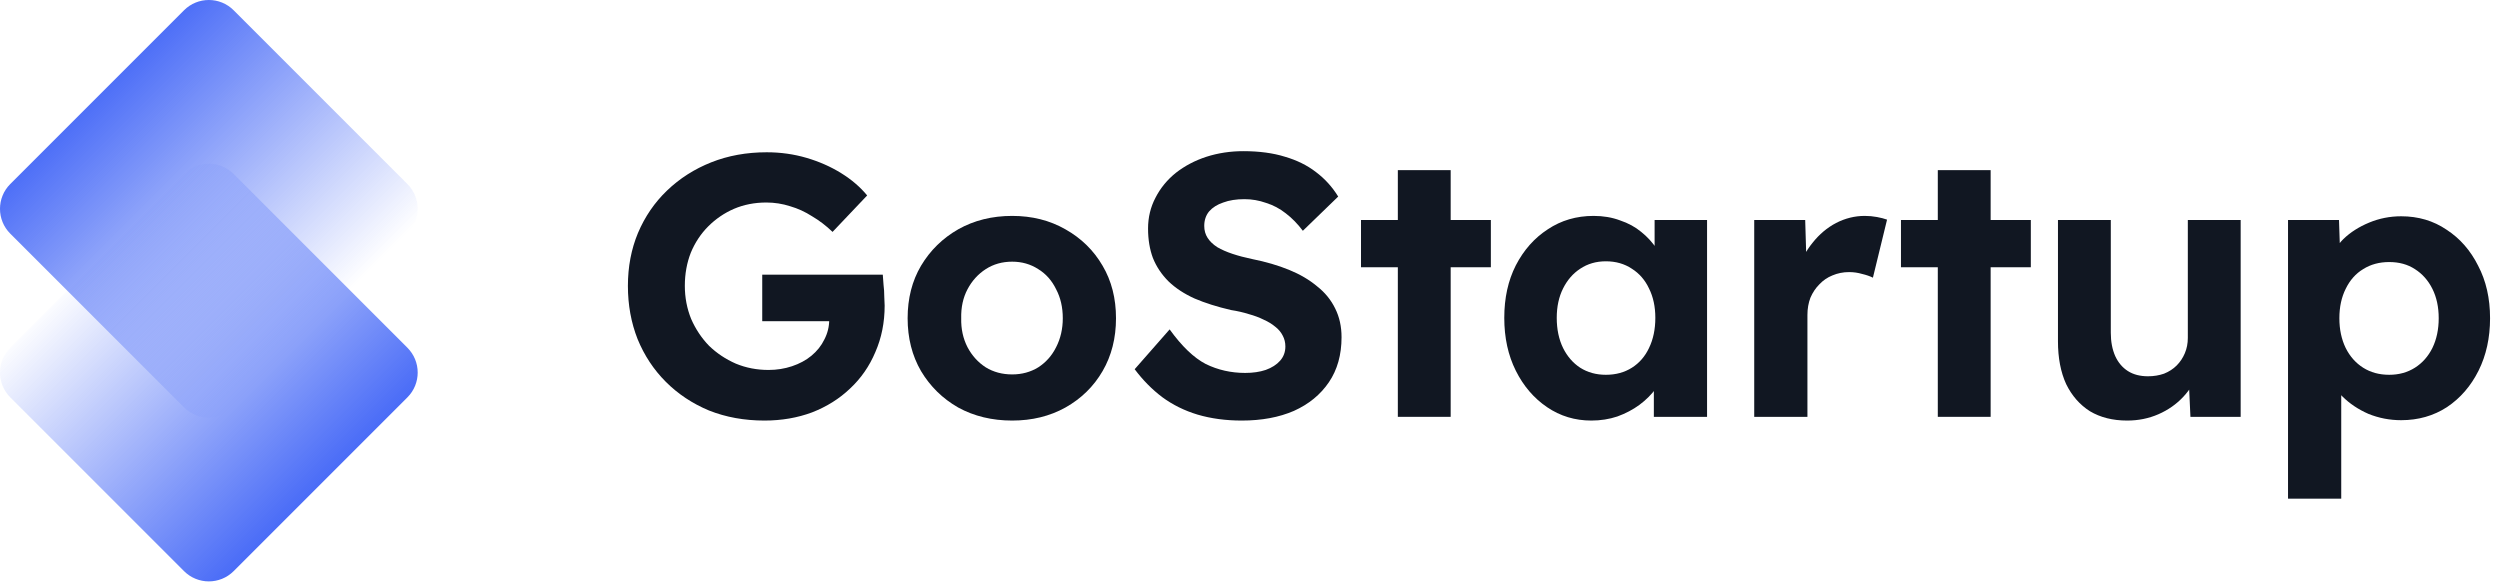
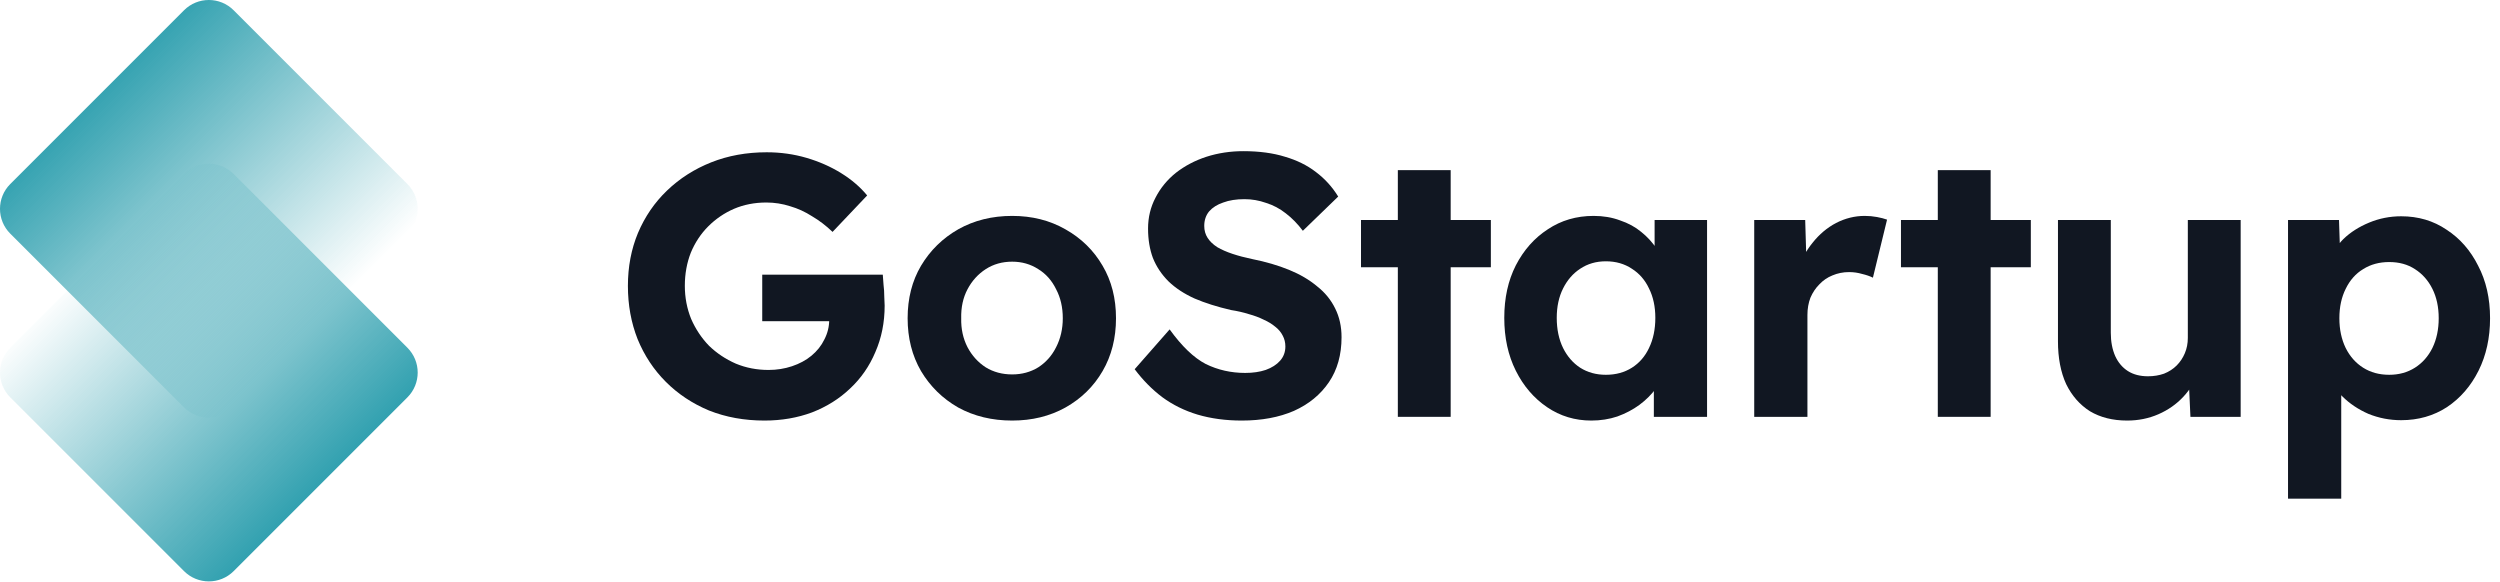
<svg xmlns="http://www.w3.org/2000/svg" fill="none" height="50" viewBox="0 0 215 50" width="215">
  <linearGradient id="a" gradientUnits="userSpaceOnUse" x1="7.999" x2="27.62" y1="7.848" y2="27.469">
-     <stop offset="0" stop-color="#4a6cf7" />
-     <stop offset="1" stop-color="#4a6cf7" stop-opacity="0" />
+     <stop offset="0" stop-color="#32A1B0" />
+     <stop offset="1" stop-color="#32A1B0" stop-opacity="0" />
  </linearGradient>
  <linearGradient id="b" gradientUnits="userSpaceOnUse" x1="7.999" x2="27.62" y1="21.927" y2="41.548">
-     <stop offset="0" stop-color="#4a6cf7" stop-opacity="0" />
-     <stop offset="1" stop-color="#4a6cf7" />
+     <stop offset="0" stop-color="#32A1B0" stop-opacity="0" />
+     <stop offset="1" stop-color="#32A1B0" />
  </linearGradient>
  <path d="m15.826.884c1.179-1.179 3.09-1.179 4.269 0l14.942 14.942c1.179 1.179 1.179 3.09 0 4.269l-14.942 14.942c-1.179 1.179-3.09 1.179-4.269 0l-14.942-14.942c-1.179-1.179-1.179-3.09 0-4.269z" fill="url(#a)" />
  <path d="m15.826 14.963c1.179-1.179 3.09-1.179 4.269 0l14.942 14.942c1.179 1.179 1.179 3.09 0 4.269l-14.942 14.942c-1.179 1.179-3.09 1.179-4.269 0l-14.942-14.942c-1.179-1.179-1.179-3.09 0-4.269z" fill="url(#b)" />
  <g fill="#111722">
    <path d="m65.744 36.168c-1.728 0-3.317-.288-4.768-.864-1.429-.597-2.667-1.419-3.712-2.464s-1.856-2.272-2.432-3.68c-.555-1.408-.832-2.933-.832-4.576s.288-3.157.864-4.544c.597-1.408 1.429-2.624 2.496-3.648 1.088-1.045 2.357-1.856 3.808-2.432s3.04-.864 4.768-.864c1.195 0 2.336.16 3.424.48s2.08.757 2.976 1.312 1.643 1.195 2.24 1.92l-2.976 3.136c-.555-.533-1.141-.981-1.76-1.344-.597-.384-1.227-.672-1.888-.864-.661-.213-1.344-.32-2.048-.32-1.003 0-1.931.181-2.784.544-.832.363-1.568.864-2.208 1.504s-1.141 1.397-1.504 2.272c-.341.875-.512 1.824-.512 2.848 0 1.003.181 1.952.544 2.848.384.875.896 1.643 1.536 2.304.661.64 1.429 1.152 2.304 1.536.875.363 1.813.544 2.816.544.704 0 1.376-.107 2.016-.32s1.195-.512 1.664-.896c.491-.405.864-.875 1.12-1.408.277-.533.416-1.099.416-1.696v-.768l.64.896h-6.4v-4h10.368c.021.235.043.523.064.864.043.341.064.683.064 1.024.021.32.032.576.032.768 0 1.451-.267 2.784-.8 4-.512 1.216-1.237 2.261-2.176 3.136-.917.875-2.005 1.557-3.264 2.048-1.259.469-2.624.704-4.096.704z" />
    <path d="m87.048 36.168c-1.728 0-3.275-.373-4.64-1.12-1.344-.768-2.411-1.813-3.2-3.136-.768-1.323-1.152-2.837-1.152-4.544s.384-3.211 1.152-4.512c.789-1.323 1.856-2.368 3.2-3.136 1.365-.768 2.912-1.152 4.64-1.152 1.707 0 3.232.384 4.576 1.152 1.365.768 2.432 1.813 3.2 3.136.768 1.301 1.152 2.805 1.152 4.512s-.384 3.221-1.152 4.544c-.768 1.323-1.835 2.368-3.2 3.136-1.344.747-2.869 1.12-4.576 1.12zm0-3.968c.832 0 1.579-.203 2.24-.608.661-.427 1.173-1.003 1.536-1.728.384-.747.576-1.579.576-2.496 0-.939-.192-1.771-.576-2.496-.363-.747-.875-1.323-1.536-1.728-.661-.427-1.408-.64-2.24-.64-.853 0-1.611.213-2.272.64-.661.427-1.184 1.003-1.568 1.728-.384.725-.565 1.557-.544 2.496-.021.917.16 1.749.544 2.496.384.725.907 1.301 1.568 1.728.661.405 1.419.608 2.272.608z" />
    <path d="m106.799 36.168c-1.387 0-2.656-.171-3.808-.512-1.131-.341-2.144-.843-3.041-1.504-.875-.661-1.664-1.461-2.368-2.4l3.007-3.424c1.046 1.451 2.081 2.443 3.104 2.976 1.046.512 2.177.768 3.393.768.661 0 1.247-.085 1.76-.256.533-.192.949-.459 1.248-.8.298-.341.448-.747.448-1.216 0-.341-.075-.651-.224-.928-.15-.299-.363-.555-.64-.768-.278-.235-.609-.437-.992-.608-.384-.192-.811-.352-1.28-.48-.47-.149-.982-.267-1.536-.352-1.195-.277-2.24-.608-3.136-.992-.896-.405-1.643-.896-2.24-1.472-.598-.597-1.046-1.269-1.345-2.016-.277-.747-.416-1.589-.416-2.528 0-.96.213-1.845.64-2.656.427-.832 1.014-1.547 1.76-2.144.768-.597 1.642-1.056 2.624-1.376 1.002-.32 2.058-.48 3.168-.48 1.365 0 2.56.16 3.584.48 1.024.299 1.909.736 2.656 1.312.768.576 1.408 1.28 1.92 2.112l-3.04 2.944c-.448-.597-.939-1.099-1.472-1.504-.513-.405-1.078-.704-1.696-.896-.598-.213-1.216-.32-1.856-.32-.704 0-1.312.096-1.824.288-.512.171-.918.427-1.216.768-.278.341-.416.757-.416 1.248 0 .384.096.725.288 1.024s.469.565.832.8c.362.213.799.405 1.312.576.512.171 1.077.32 1.695.448 1.174.235 2.23.544 3.169.928.938.384 1.738.853 2.4 1.408.682.533 1.205 1.173 1.568 1.92.362.725.544 1.547.544 2.464 0 1.515-.363 2.805-1.088 3.872-.726 1.067-1.728 1.888-3.008 2.464-1.28.555-2.774.832-4.48.832z" />
    <path d="m120.214 35.848v-21.216h4.544v21.216zm-3.168-12.864v-4.064h11.168v4.064z" />
    <path d="m136.855 36.168c-1.407 0-2.677-.384-3.807-1.152-1.131-.768-2.027-1.813-2.689-3.136-.661-1.323-.991-2.837-.991-4.544s.33-3.211.991-4.512c.683-1.323 1.6-2.357 2.752-3.104 1.152-.768 2.465-1.152 3.937-1.152.832 0 1.589.128 2.271.384.704.235 1.313.565 1.825.992.533.427.981.917 1.343 1.472.363.555.619 1.152.769 1.792l-.96-.16v-4.128h4.511v16.928h-4.576v-4.064l1.025-.096c-.171.597-.448 1.163-.832 1.696-.385.533-.865 1.013-1.441 1.44-.554.405-1.184.736-1.888.992-.704.235-1.45.352-2.24.352zm1.249-3.936c.853 0 1.599-.203 2.239-.608s1.131-.971 1.472-1.696c.363-.747.544-1.611.544-2.592 0-.96-.181-1.803-.544-2.528-.341-.725-.832-1.291-1.472-1.696-.64-.427-1.386-.64-2.239-.64-.833 0-1.569.213-2.208.64-.619.405-1.11.971-1.472 1.696-.363.725-.544 1.568-.544 2.528 0 .981.181 1.845.544 2.592.362.725.853 1.291 1.472 1.696.639.405 1.375.608 2.208.608z" />
    <path d="m150.863 35.848v-16.928h4.384l.16 5.44-.768-1.12c.256-.875.672-1.664 1.248-2.368.576-.725 1.248-1.291 2.016-1.696.79-.405 1.611-.608 2.464-.608.363 0 .715.032 1.056.096.342.064.63.139.864.224l-1.216 4.992c-.256-.128-.565-.235-.928-.32-.362-.107-.736-.16-1.12-.16-.512 0-.992.096-1.44.288-.426.171-.8.427-1.12.768-.32.32-.576.704-.768 1.152-.17.448-.256.939-.256 1.472v8.768z" />
    <path d="m166.651 35.848v-21.216h4.544v21.216zm-3.168-12.864v-4.064h11.168v4.064z" />
    <path d="m182.937 36.168c-1.237 0-2.304-.267-3.2-.8-.874-.555-1.557-1.333-2.048-2.336-.469-1.024-.704-2.251-.704-3.68v-10.432h4.544v9.696c0 .768.128 1.44.384 2.016.256.555.619.981 1.088 1.28.47.299 1.046.448 1.728.448.491 0 .95-.075 1.376-.224.427-.171.79-.405 1.088-.704.299-.299.534-.651.704-1.056.171-.405.256-.843.256-1.312v-10.144h4.544v16.928h-4.32l-.16-3.488.832-.384c-.256.789-.682 1.504-1.28 2.144-.597.64-1.312 1.141-2.144 1.504s-1.728.544-2.688.544z" />
    <path d="m196.77 42.888v-23.968h4.384l.127 3.808-.832-.288c.15-.683.512-1.312 1.088-1.888.598-.576 1.334-1.045 2.208-1.408.875-.363 1.792-.544 2.752-.544 1.472 0 2.774.384 3.905 1.152 1.151.747 2.058 1.781 2.719 3.104.683 1.301 1.024 2.805 1.024 4.512 0 1.685-.33 3.189-.991 4.512-.662 1.323-1.568 2.368-2.72 3.136-1.152.747-2.465 1.12-3.937 1.12-.981 0-1.92-.181-2.815-.544-.875-.384-1.622-.885-2.241-1.504-.618-.619-1.002-1.28-1.151-1.984l1.056-.448v11.232zm8.703-10.656c.832 0 1.569-.203 2.209-.608s1.141-.971 1.504-1.696c.362-.747.543-1.6.543-2.56s-.181-1.803-.543-2.528c-.363-.725-.864-1.291-1.504-1.696-.619-.405-1.355-.608-2.209-.608-.853 0-1.6.203-2.24.608-.64.384-1.141.949-1.504 1.696-.362.725-.543 1.568-.543 2.528s.181 1.813.543 2.56c.363.725.864 1.291 1.504 1.696s1.387.608 2.24.608z" />
  </g>
</svg>
